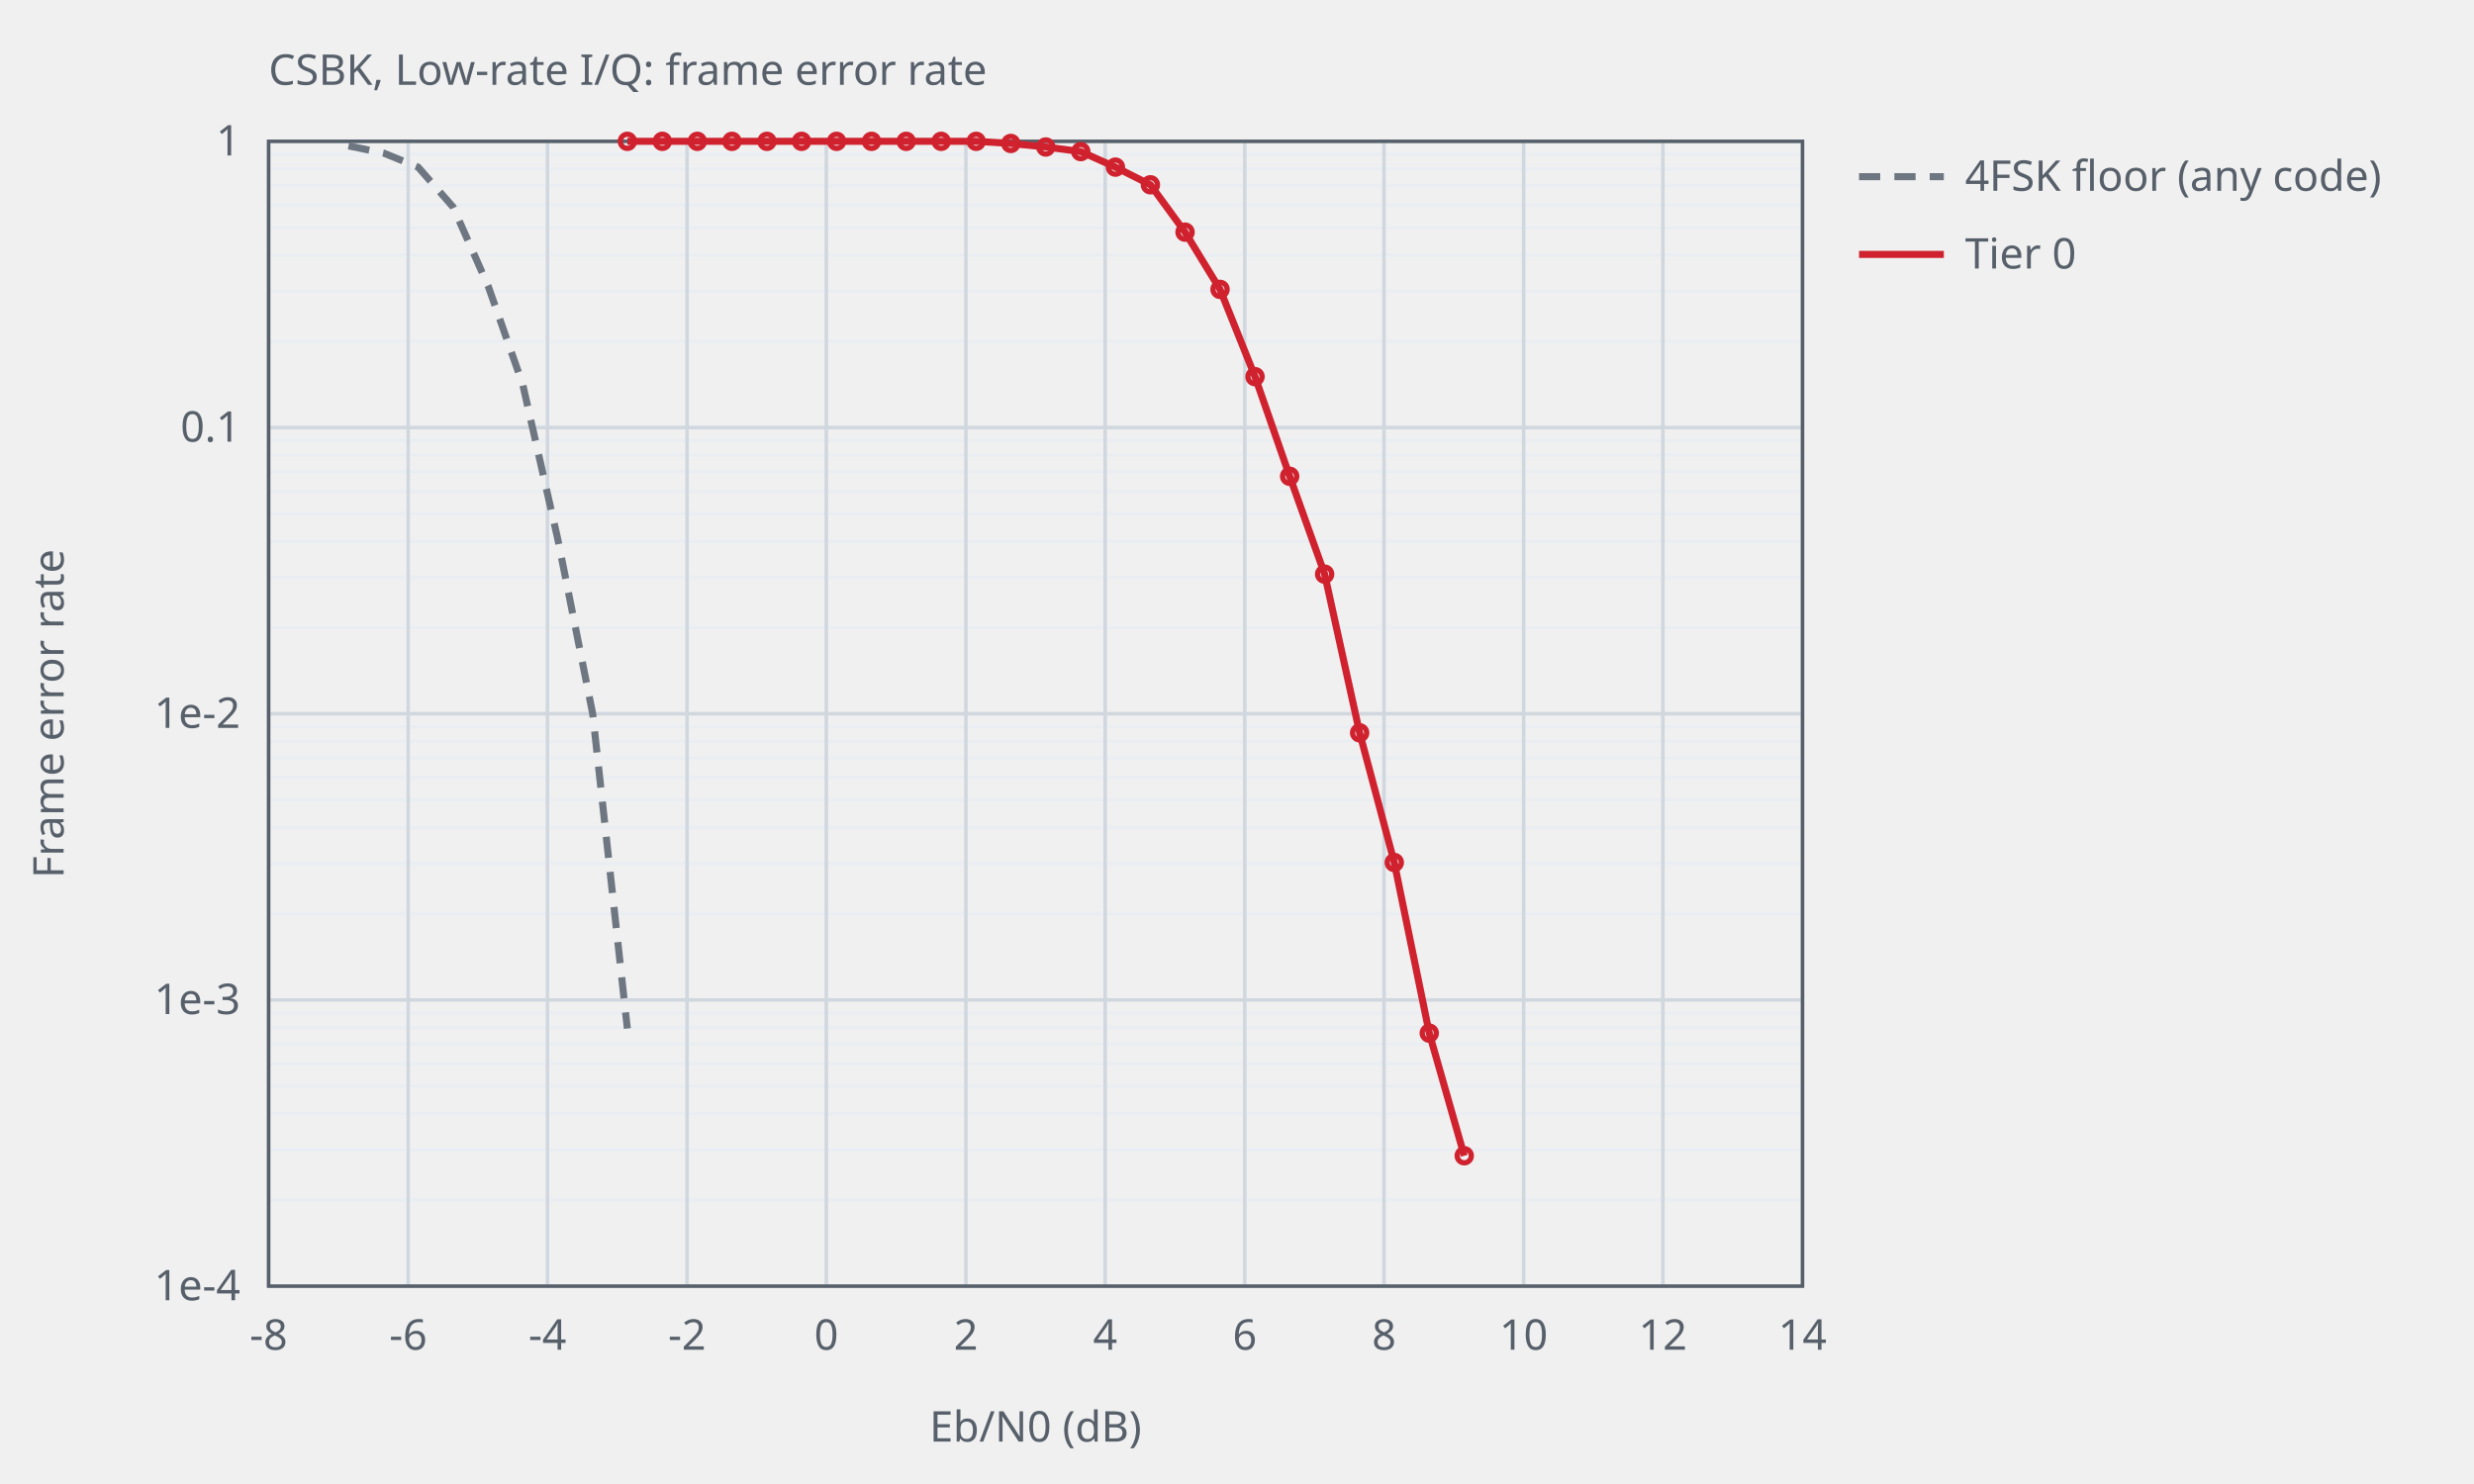
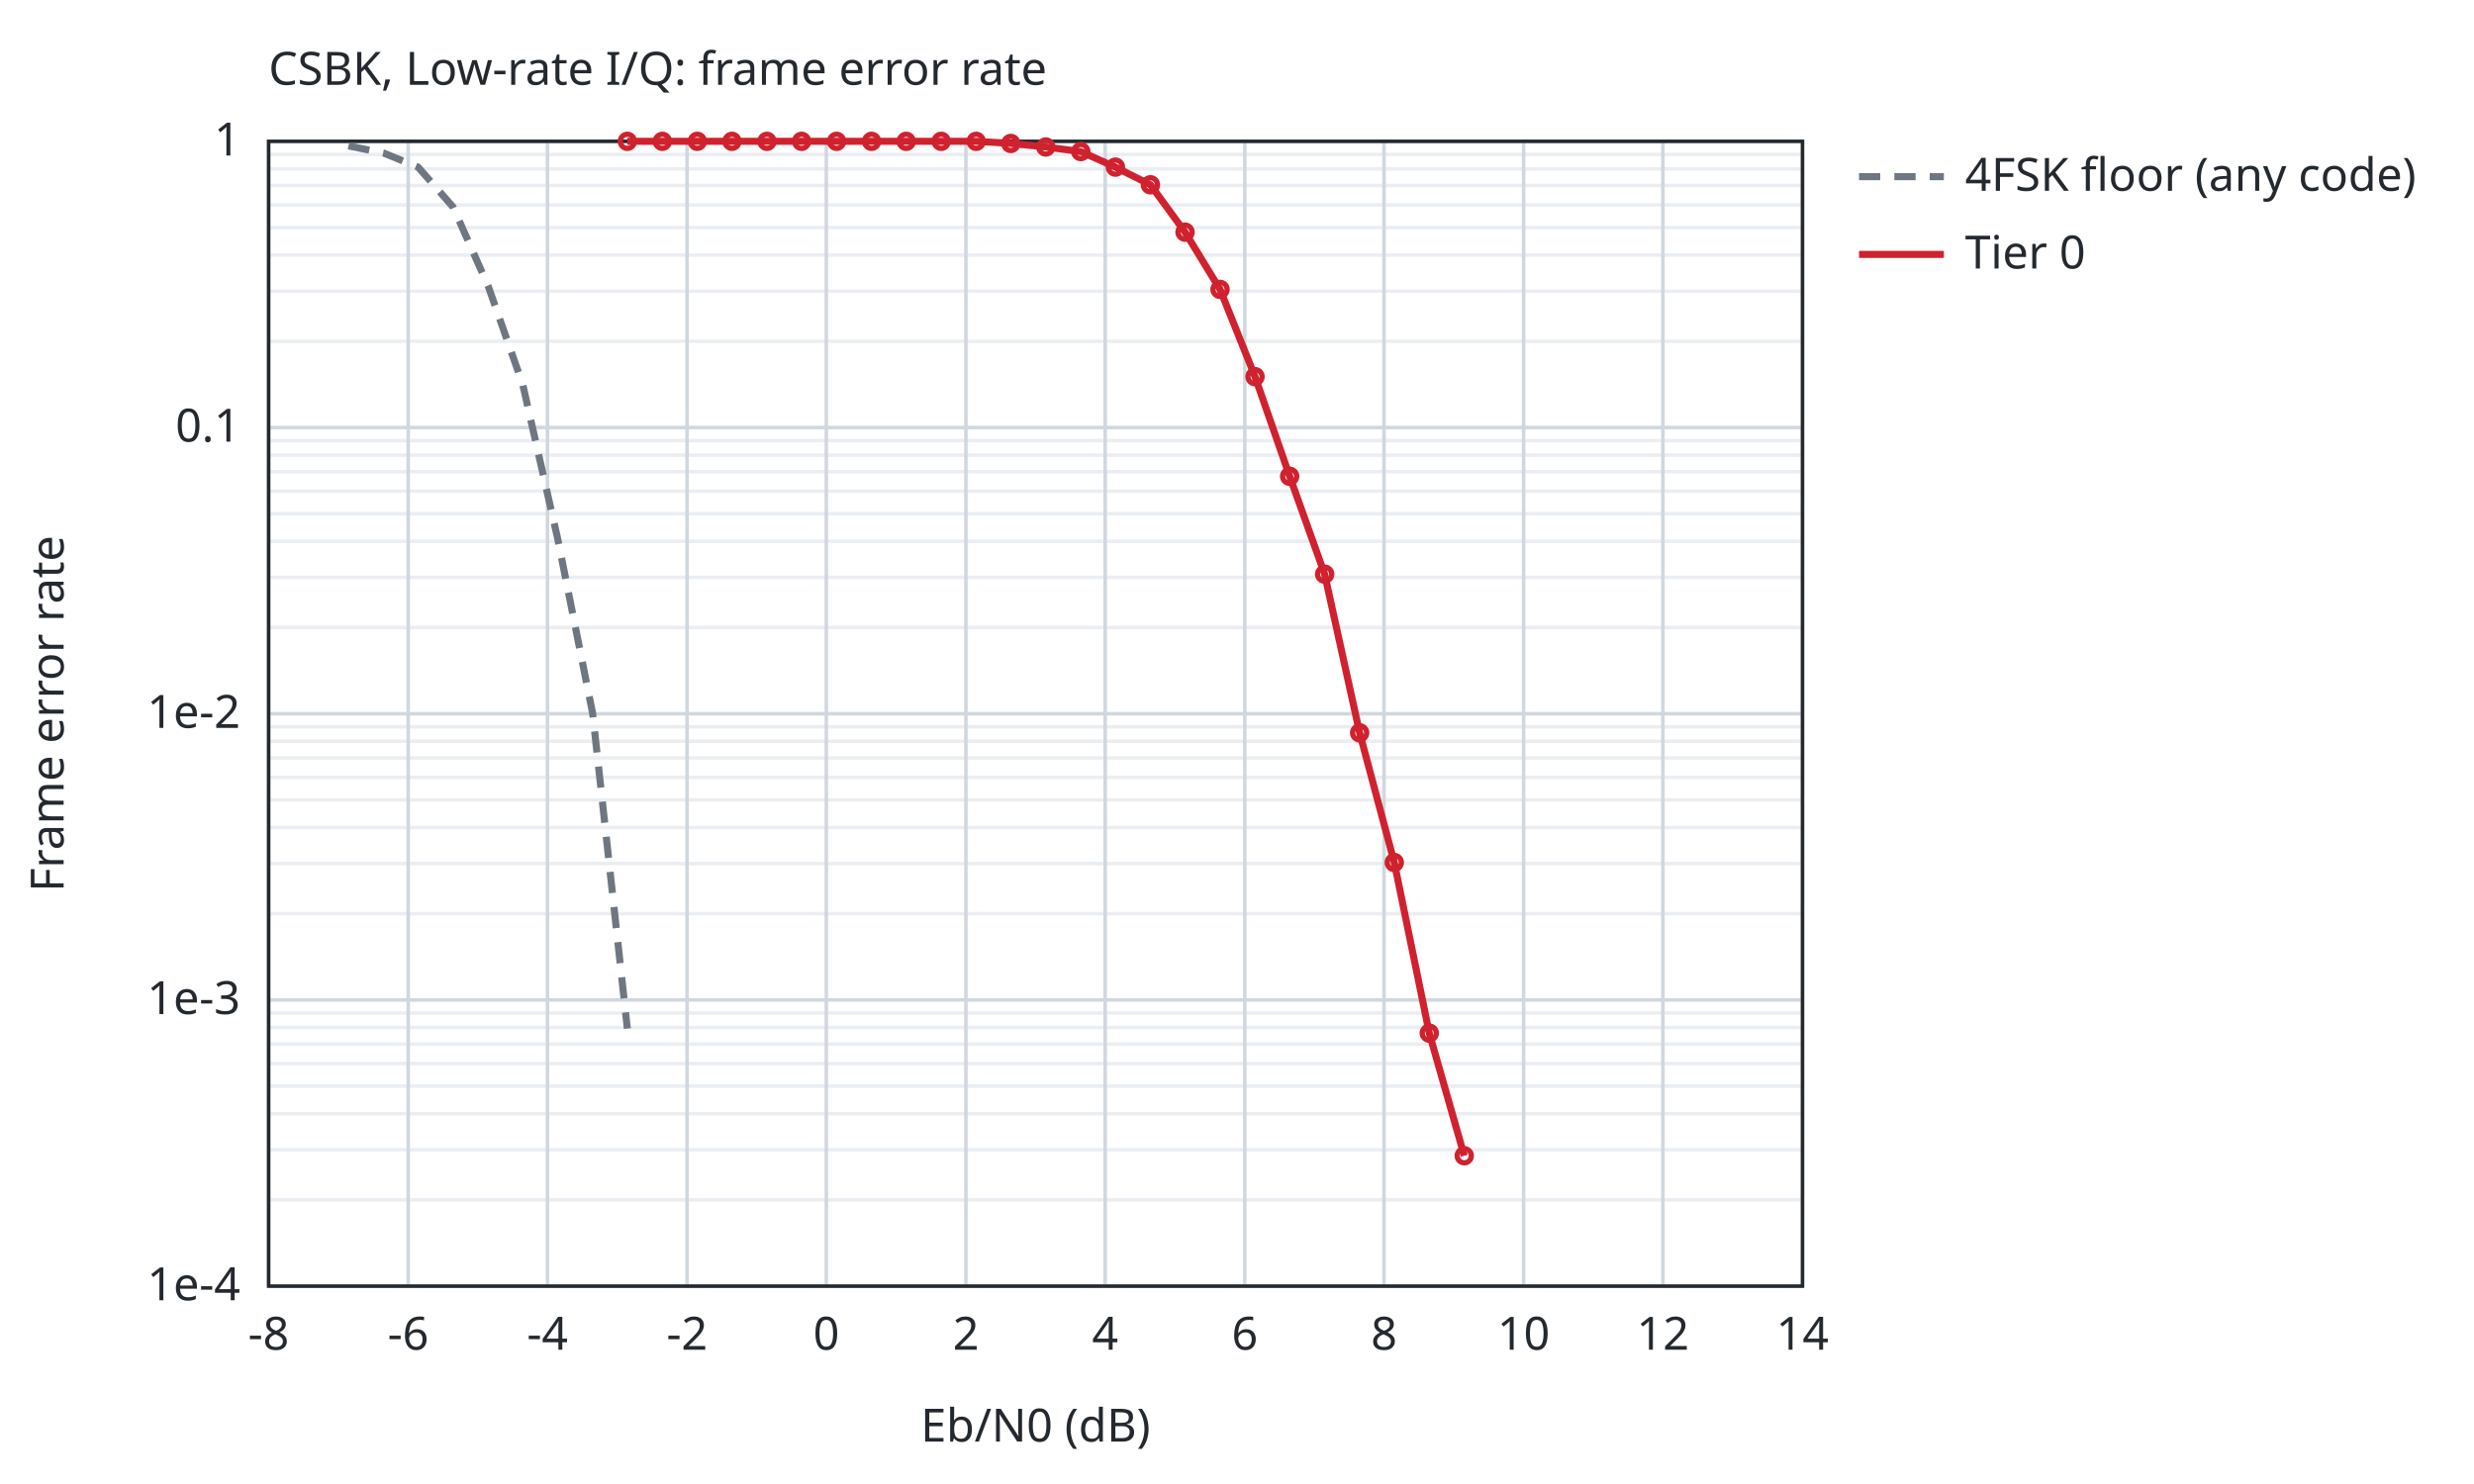
<svg xmlns="http://www.w3.org/2000/svg" width="700" height="420" viewBox="0 0 700 420">
-   <style>text{font-family:sans-serif;font-size:12px;fill:#57606a}.ax{stroke:#57606a;stroke-width:1;fill:none}.gr{stroke:#d0d7de;stroke-width:1}.mi{stroke:#eaeef2;stroke-width:1}.r0{stroke:#6e7781}.r1{stroke:#bc4c00}.r2{stroke:#8250df}.s1{stroke:#cf222e}.s2{stroke:#0969da}.s3{stroke:#1a7f37}.s4{stroke:#9a6700}.l{fill:none;stroke-width:2}.p{fill:none;stroke-width:1.5}@media (prefers-color-scheme:dark){text{fill:#c9d1d9}.ax{stroke:#8b949e}.gr{stroke:#30363d}.mi{stroke:#21262d}.r0{stroke:#8b949e}.r1{stroke:#f0883e}.r2{stroke:#d2a8ff}.s1{stroke:#ff7b72}.s2{stroke:#58a6ff}.s3{stroke:#3fb950}.s4{stroke:#d29922}}</style>
+   <style>text{font-family:sans-serif;font-size:13px;fill:#24292f}.bg{fill:#ffffff}.ax{stroke:#24292f;stroke-width:1;fill:none}.gr{stroke:#d0d7de;stroke-width:1}.mi{stroke:#eaeef2;stroke-width:1}.r0{stroke:#6e7781}.r1{stroke:#bc4c00}.r2{stroke:#8250df}.r3{stroke:#1a7f37}.r4{stroke:#9a6700}.s1{stroke:#cf222e}.s2{stroke:#0969da}.s3{stroke:#1a7f37}.s4{stroke:#9a6700}.f1{fill:#cf222e}.f2{fill:#0969da}.f3{fill:#1a7f37}.f4{fill:#9a6700}.l{fill:none;stroke-width:2}.p{fill:none;stroke-width:1.5}.e{fill:none;stroke-width:1;stroke-opacity:.25}@media (prefers-color-scheme:dark){text{fill:#e6edf3}.bg{fill:#0d1117}.ax{stroke:#8b949e}.gr{stroke:#30363d}.mi{stroke:#21262d}.r0{stroke:#8b949e}.r1{stroke:#f0883e}.r2{stroke:#d2a8ff}.r3{stroke:#3fb950}.r4{stroke:#d29922}.s1{stroke:#ff7b72}.s2{stroke:#58a6ff}.s3{stroke:#3fb950}.s4{stroke:#d29922}.f1{fill:#ff7b72}.f2{fill:#58a6ff}.f3{fill:#3fb950}.f4{fill:#d29922}}</style>
+   <rect class="bg" width="100%" height="100%" />
  <text x="76.0" y="24">CSBK, Low-rate I/Q: frame error rate</text>
  <line class="mi" x1="76.0" y1="96.6" x2="510.0" y2="96.6" />
  <line class="mi" x1="76.0" y1="82.4" x2="510.0" y2="82.4" />
  <line class="mi" x1="76.0" y1="72.2" x2="510.0" y2="72.2" />
  <line class="mi" x1="76.0" y1="64.4" x2="510.0" y2="64.4" />
  <line class="mi" x1="76.0" y1="58.0" x2="510.0" y2="58.0" />
  <line class="mi" x1="76.0" y1="52.5" x2="510.0" y2="52.5" />
  <line class="mi" x1="76.0" y1="47.8" x2="510.0" y2="47.8" />
  <line class="mi" x1="76.0" y1="43.7" x2="510.0" y2="43.7" />
  <line class="mi" x1="76.0" y1="177.6" x2="510.0" y2="177.6" />
  <line class="mi" x1="76.0" y1="163.4" x2="510.0" y2="163.4" />
  <line class="mi" x1="76.0" y1="153.2" x2="510.0" y2="153.2" />
  <line class="mi" x1="76.0" y1="145.4" x2="510.0" y2="145.4" />
  <line class="mi" x1="76.0" y1="139.0" x2="510.0" y2="139.0" />
  <line class="mi" x1="76.0" y1="133.5" x2="510.0" y2="133.5" />
  <line class="mi" x1="76.0" y1="128.8" x2="510.0" y2="128.8" />
  <line class="mi" x1="76.0" y1="124.7" x2="510.0" y2="124.7" />
  <line class="mi" x1="76.0" y1="258.6" x2="510.0" y2="258.6" />
  <line class="mi" x1="76.0" y1="244.4" x2="510.0" y2="244.4" />
  <line class="mi" x1="76.0" y1="234.2" x2="510.0" y2="234.2" />
  <line class="mi" x1="76.0" y1="226.4" x2="510.0" y2="226.4" />
  <line class="mi" x1="76.0" y1="220.0" x2="510.0" y2="220.0" />
  <line class="mi" x1="76.0" y1="214.5" x2="510.0" y2="214.5" />
  <line class="mi" x1="76.0" y1="209.8" x2="510.0" y2="209.8" />
  <line class="mi" x1="76.0" y1="205.7" x2="510.0" y2="205.7" />
  <line class="mi" x1="76.0" y1="339.6" x2="510.0" y2="339.6" />
  <line class="mi" x1="76.0" y1="325.4" x2="510.0" y2="325.4" />
  <line class="mi" x1="76.0" y1="315.2" x2="510.0" y2="315.2" />
  <line class="mi" x1="76.0" y1="307.4" x2="510.0" y2="307.4" />
  <line class="mi" x1="76.0" y1="301.0" x2="510.0" y2="301.0" />
  <line class="mi" x1="76.0" y1="295.5" x2="510.0" y2="295.5" />
  <line class="mi" x1="76.0" y1="290.8" x2="510.0" y2="290.8" />
  <line class="mi" x1="76.0" y1="286.7" x2="510.0" y2="286.7" />
  <line class="gr" x1="76.0" y1="364.0" x2="76.0" y2="40.0" />
  <text x="76.0" y="382.0" text-anchor="middle">-8</text>
  <line class="gr" x1="115.5" y1="364.0" x2="115.5" y2="40.0" />
  <text x="115.5" y="382.0" text-anchor="middle">-6</text>
  <line class="gr" x1="154.9" y1="364.0" x2="154.9" y2="40.0" />
  <text x="154.9" y="382.0" text-anchor="middle">-4</text>
  <line class="gr" x1="194.4" y1="364.0" x2="194.4" y2="40.0" />
  <text x="194.4" y="382.0" text-anchor="middle">-2</text>
  <line class="gr" x1="233.8" y1="364.0" x2="233.8" y2="40.0" />
  <text x="233.8" y="382.0" text-anchor="middle">0</text>
  <line class="gr" x1="273.3" y1="364.0" x2="273.3" y2="40.0" />
  <text x="273.3" y="382.0" text-anchor="middle">2</text>
  <line class="gr" x1="312.7" y1="364.0" x2="312.7" y2="40.0" />
  <text x="312.7" y="382.0" text-anchor="middle">4</text>
  <line class="gr" x1="352.2" y1="364.0" x2="352.2" y2="40.0" />
  <text x="352.2" y="382.0" text-anchor="middle">6</text>
  <line class="gr" x1="391.6" y1="364.0" x2="391.6" y2="40.0" />
  <text x="391.6" y="382.0" text-anchor="middle">8</text>
  <line class="gr" x1="431.1" y1="364.0" x2="431.1" y2="40.0" />
  <text x="431.1" y="382.0" text-anchor="middle">10</text>
  <line class="gr" x1="470.5" y1="364.0" x2="470.5" y2="40.0" />
  <text x="470.5" y="382.0" text-anchor="middle">12</text>
  <line class="gr" x1="510.0" y1="364.0" x2="510.0" y2="40.0" />
  <text x="510.0" y="382.0" text-anchor="middle">14</text>
  <line class="gr" x1="76.0" y1="40.0" x2="510.0" y2="40.0" />
  <text x="68.0" y="44.0" text-anchor="end">1</text>
  <line class="gr" x1="76.0" y1="121.0" x2="510.0" y2="121.0" />
  <text x="68.0" y="125.0" text-anchor="end">0.1</text>
  <line class="gr" x1="76.0" y1="202.0" x2="510.0" y2="202.0" />
  <text x="68.0" y="206.0" text-anchor="end">1e-2</text>
  <line class="gr" x1="76.0" y1="283.0" x2="510.0" y2="283.0" />
  <text x="68.0" y="287.0" text-anchor="end">1e-3</text>
  <line class="gr" x1="76.0" y1="364.0" x2="510.0" y2="364.0" />
  <text x="68.0" y="368.0" text-anchor="end">1e-4</text>
  <rect class="ax" x="76.0" y="40.0" width="434.0" height="324.0" />
  <text x="293.0" y="408.0" text-anchor="middle">Eb/N0 (dB)</text>
  <text x="18" y="202.0" text-anchor="middle" transform="rotate(-90 18 202.0)">Frame error rate</text>
  <path class="l r0" stroke-dasharray="6 4" d="M98.6,41.3 L108.5,43.3 L118.3,47.3 L128.2,58.6 L138.1,80.9 L147.9,108.8 L157.8,152.5 L167.7,202.0 L177.5,291.1" />
  <line class="l r0" stroke-dasharray="6 4" x1="526.0" y1="50.0" x2="550.0" y2="50.0" />
  <text x="556.0" y="54.0">4FSK floor (any code)</text>
  <path class="l s1" d="M177.5,40.0 L187.4,40.0 L197.3,40.0 L207.1,40.0 L217.0,40.0 L226.8,40.0 L236.7,40.0 L246.6,40.0 L256.4,40.0 L266.3,40.0 L276.2,40.0 L286.0,40.6 L295.9,41.6 L305.8,42.9 L315.6,47.3 L325.5,52.3 L335.3,65.7 L345.2,81.9 L355.1,106.6 L364.9,134.8 L374.8,162.5 L384.7,207.4 L394.5,244.1 L404.4,292.4 L414.3,327.1" />
  <circle class="p s1" cx="177.5" cy="40.0" r="2" />
  <circle class="p s1" cx="187.4" cy="40.0" r="2" />
  <circle class="p s1" cx="197.3" cy="40.0" r="2" />
  <circle class="p s1" cx="207.1" cy="40.0" r="2" />
  <circle class="p s1" cx="217.0" cy="40.0" r="2" />
  <circle class="p s1" cx="226.8" cy="40.0" r="2" />
  <circle class="p s1" cx="236.7" cy="40.0" r="2" />
  <circle class="p s1" cx="246.6" cy="40.0" r="2" />
  <circle class="p s1" cx="256.4" cy="40.0" r="2" />
  <circle class="p s1" cx="266.3" cy="40.0" r="2" />
  <circle class="p s1" cx="276.2" cy="40.0" r="2" />
  <circle class="p s1" cx="286.0" cy="40.6" r="2" />
  <circle class="p s1" cx="295.9" cy="41.6" r="2" />
  <circle class="p s1" cx="305.8" cy="42.9" r="2" />
  <circle class="p s1" cx="315.6" cy="47.3" r="2" />
  <circle class="p s1" cx="325.5" cy="52.3" r="2" />
  <circle class="p s1" cx="335.3" cy="65.7" r="2" />
  <circle class="p s1" cx="345.2" cy="81.9" r="2" />
  <circle class="p s1" cx="355.1" cy="106.6" r="2" />
  <circle class="p s1" cx="364.9" cy="134.8" r="2" />
  <circle class="p s1" cx="374.8" cy="162.5" r="2" />
  <circle class="p s1" cx="384.7" cy="207.4" r="2" />
  <circle class="p s1" cx="394.5" cy="244.1" r="2" />
  <circle class="p s1" cx="404.4" cy="292.4" r="2" />
  <circle class="p s1" cx="414.3" cy="327.1" r="2" />
  <line class="l s1" x1="526.0" y1="72.0" x2="550.0" y2="72.0" />
  <text x="556.0" y="76.0">Tier 0</text>
</svg>
